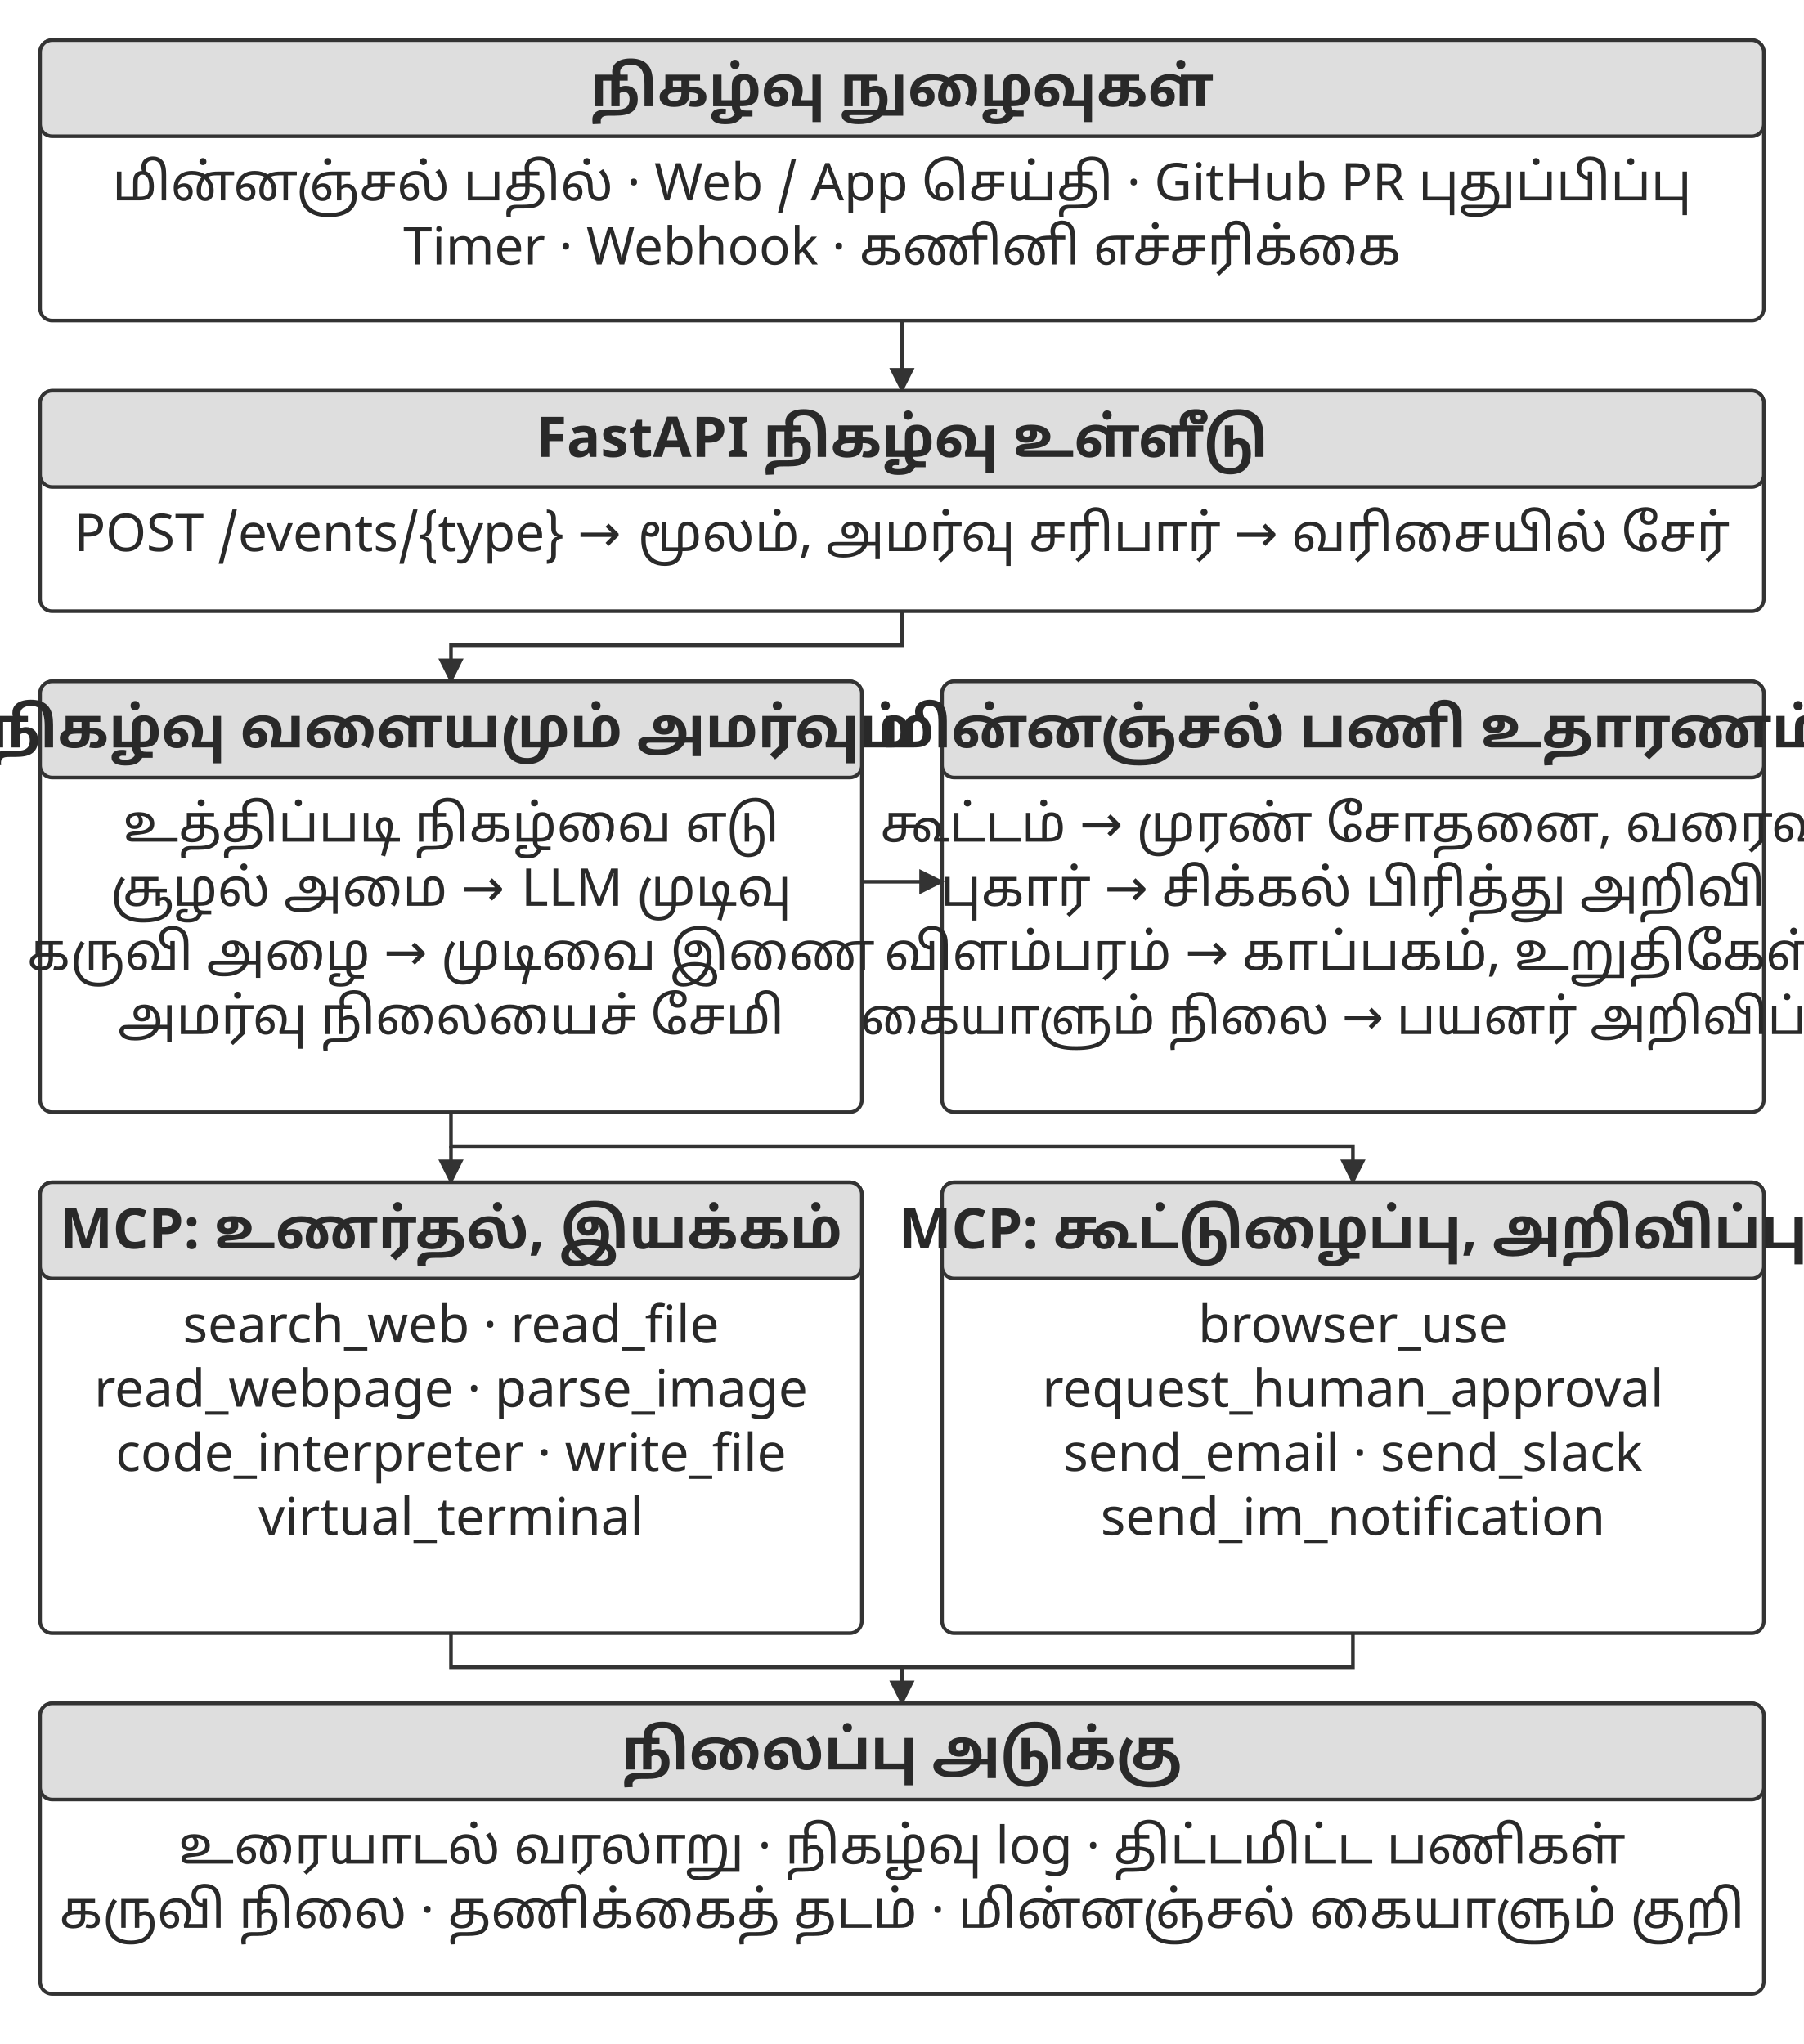
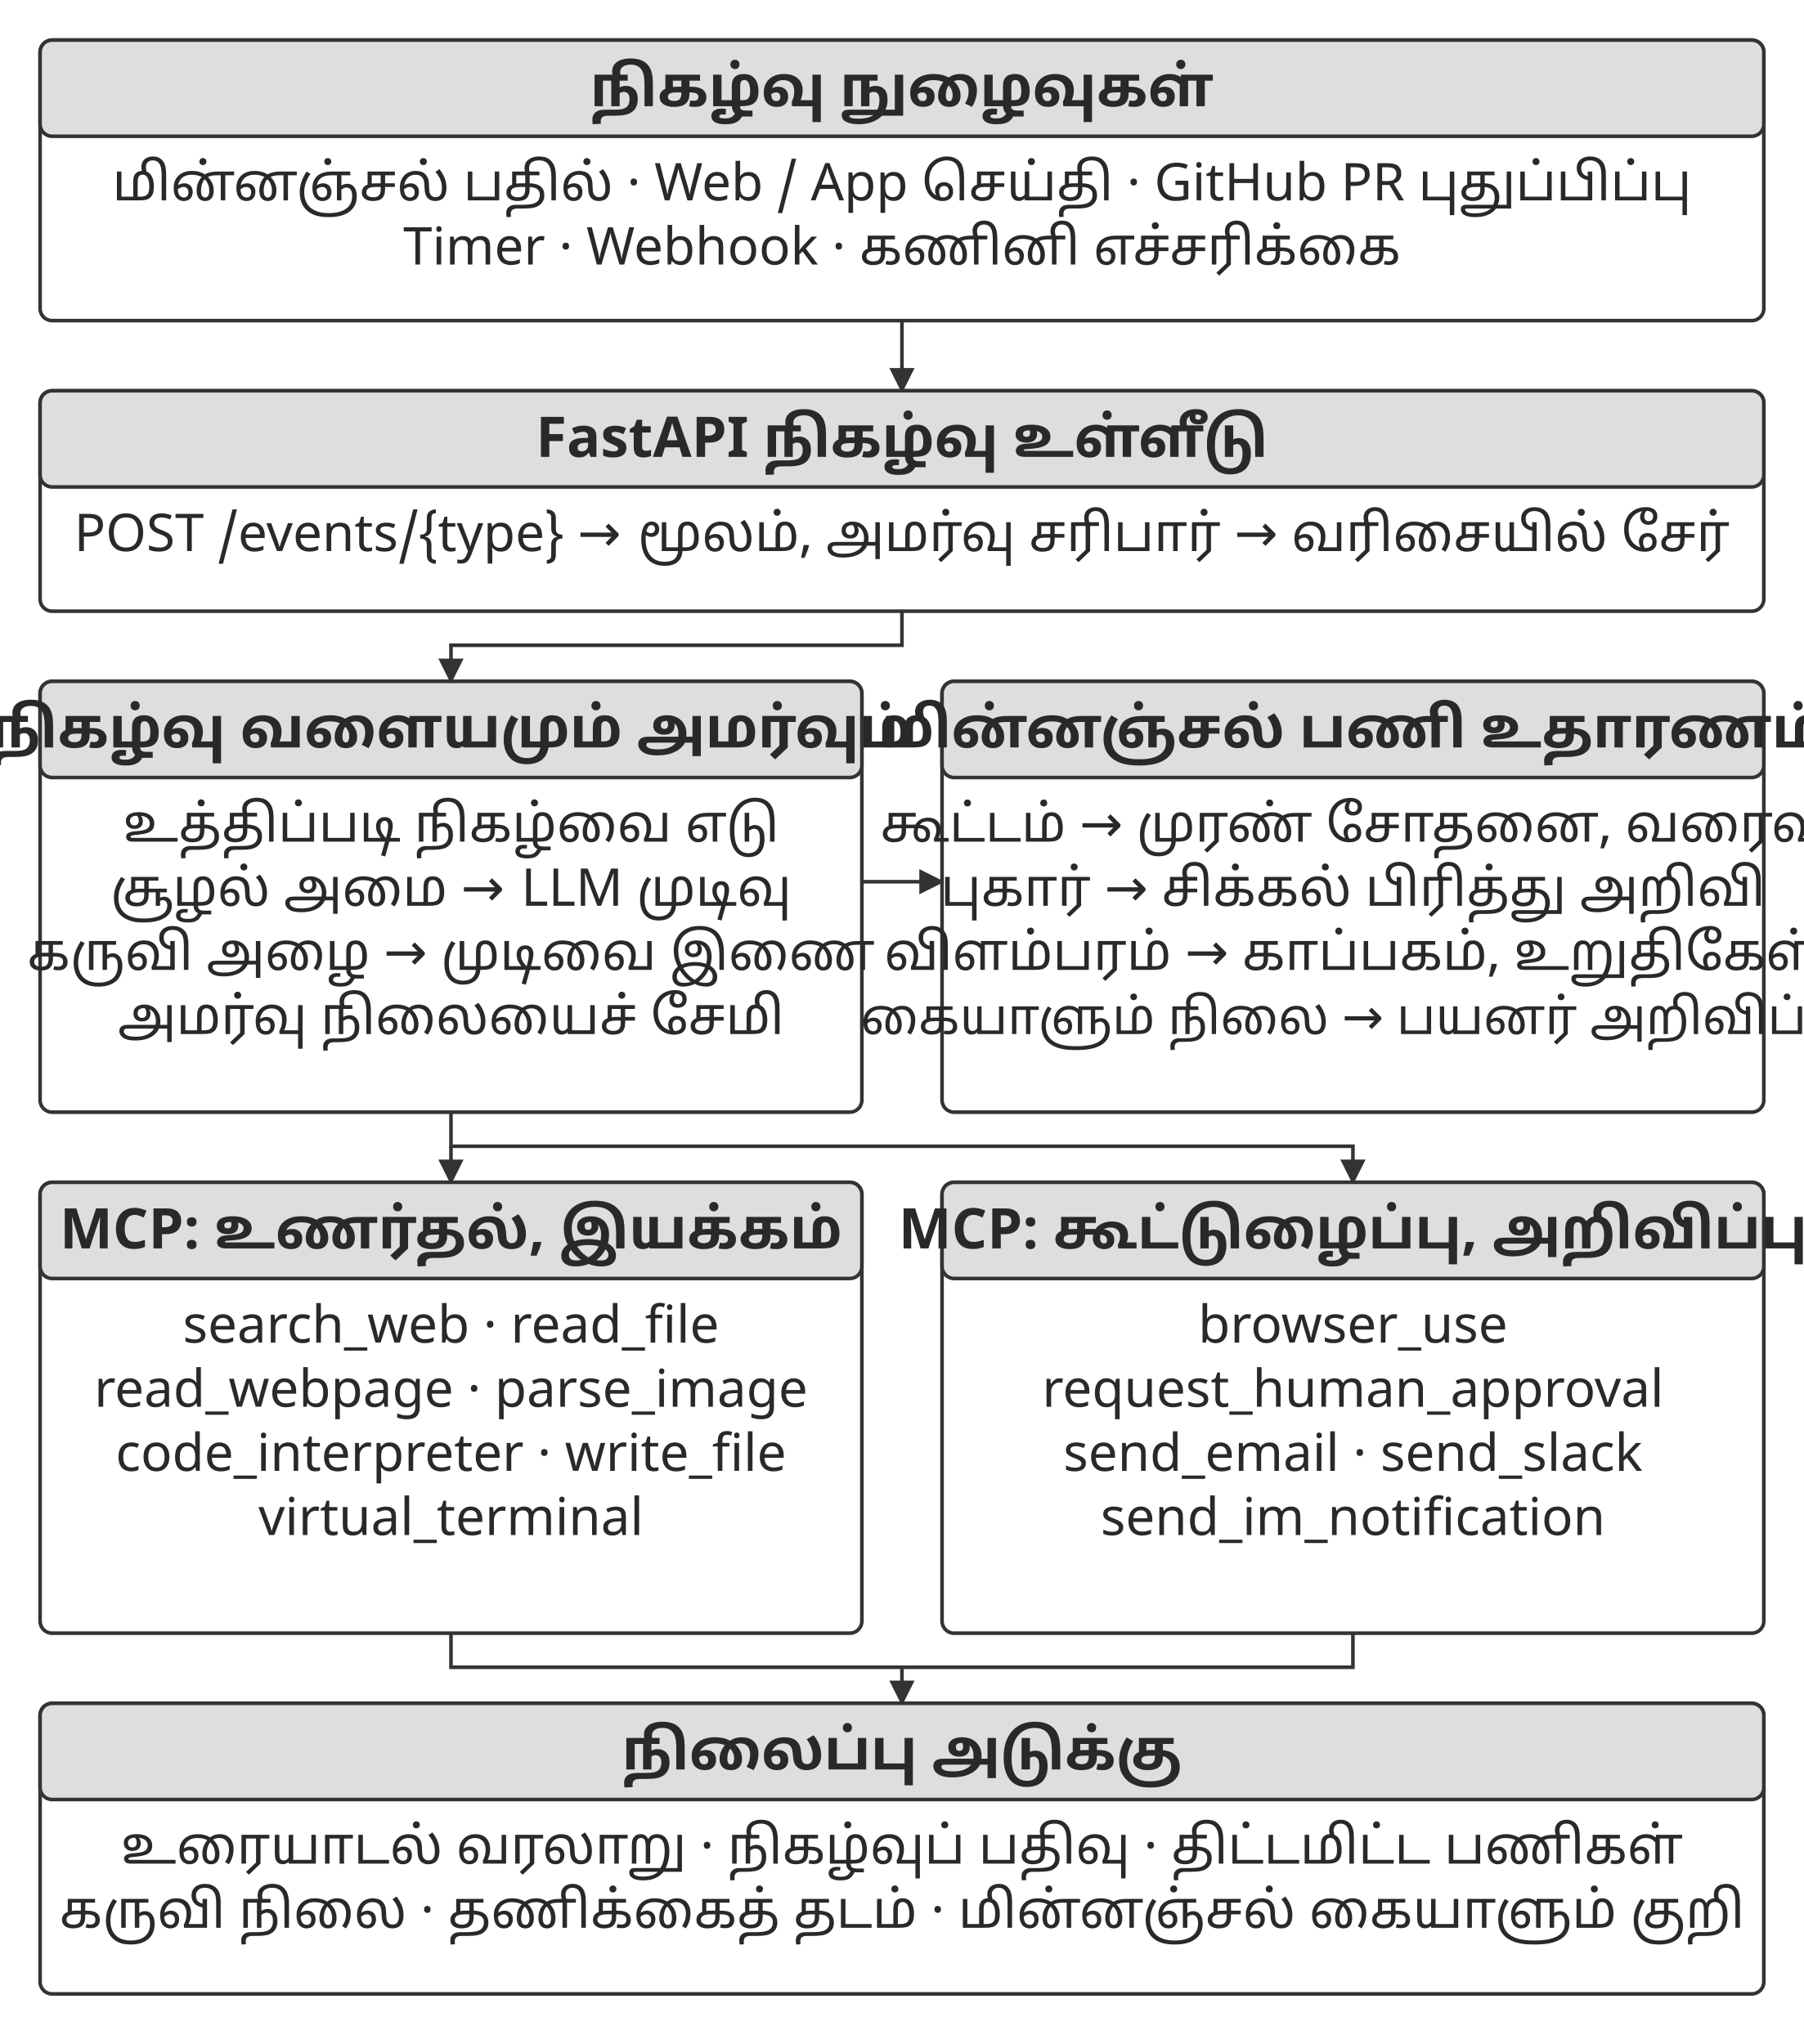
<svg xmlns="http://www.w3.org/2000/svg" width="106.000mm" height="120.133mm" viewBox="0 0 900 1020" role="img" aria-labelledby="title desc">
  <defs>
    <marker id="arrow" viewBox="0 0 10 10" refX="9" refY="5" markerWidth="7" markerHeight="7" orient="auto-start-reverse">
      <path d="M0 0 L10 5 L0 10 Z" fill="#333333" />
    </marker>
  </defs>
  <rect width="900" height="1020" fill="#ffffff" y="0" />
  <rect x="20" y="20" width="860" height="140" rx="6" fill="#ffffff" stroke="#333333" stroke-width="1.8" />
  <rect x="20" y="20" width="860" height="48" rx="6" fill="#dedede" stroke="#333333" stroke-width="1.8" />
  <text x="450" y="53" text-anchor="middle" font-family="&quot;Noto Sans Tamil&quot;, &quot;Noto Serif Tamil&quot;, &quot;Tamil Sangam MN&quot;, sans-serif" font-size="28.0" font-weight="700" fill="#292929">நிகழ்வு நுழைவுகள்</text>
  <text x="450" y="100" text-anchor="middle" font-family="&quot;Noto Sans Tamil&quot;, &quot;Noto Serif Tamil&quot;, &quot;Tamil Sangam MN&quot;, sans-serif" font-size="26.0" font-weight="400" fill="#292929">மின்னஞ்சல் பதில் · Web / App செய்தி · GitHub PR புதுப்பிப்பு</text>
  <text x="450" y="132" text-anchor="middle" font-family="&quot;Noto Sans Tamil&quot;, &quot;Noto Serif Tamil&quot;, &quot;Tamil Sangam MN&quot;, sans-serif" font-size="26.0" font-weight="400" fill="#292929">Timer · Webhook · கணினி எச்சரிக்கை</text>
  <path d="M450 160 L450 195" fill="none" stroke="#333333" stroke-width="1.8" marker-end="url(#arrow)" />
  <rect x="20" y="195" width="860" height="110" rx="6" fill="#ffffff" stroke="#333333" stroke-width="1.8" />
  <rect x="20" y="195" width="860" height="48" rx="6" fill="#dedede" stroke="#333333" stroke-width="1.8" />
  <text x="450" y="228" text-anchor="middle" font-family="&quot;Noto Sans Tamil&quot;, &quot;Noto Serif Tamil&quot;, &quot;Tamil Sangam MN&quot;, sans-serif" font-size="28.0" font-weight="700" fill="#292929">FastAPI நிகழ்வு உள்ளீடு</text>
  <text x="450" y="275" text-anchor="middle" font-family="&quot;Noto Sans Tamil&quot;, &quot;Noto Serif Tamil&quot;, &quot;Tamil Sangam MN&quot;, sans-serif" font-size="26.0" font-weight="400" fill="#292929">POST /events/{type} → மூலம், அமர்வு சரிபார் → வரிசையில் சேர்</text>
  <path d="M450 305 L450 322 L225 322 L225 340" fill="none" stroke="#333333" stroke-width="1.8" marker-end="url(#arrow)" />
  <rect x="20" y="340" width="410" height="215" rx="6" fill="#ffffff" stroke="#333333" stroke-width="1.8" />
  <rect x="20" y="340" width="410" height="48" rx="6" fill="#dedede" stroke="#333333" stroke-width="1.8" />
  <text x="225" y="373" text-anchor="middle" font-family="&quot;Noto Sans Tamil&quot;, &quot;Noto Serif Tamil&quot;, &quot;Tamil Sangam MN&quot;, sans-serif" font-size="28.0" font-weight="700" fill="#292929">நிகழ்வு வளையமும் அமர்வும்</text>
  <text x="225" y="420" text-anchor="middle" font-family="&quot;Noto Sans Tamil&quot;, &quot;Noto Serif Tamil&quot;, &quot;Tamil Sangam MN&quot;, sans-serif" font-size="26.0" font-weight="400" fill="#292929">உத்திப்படி நிகழ்வை எடு</text>
  <text x="225" y="452" text-anchor="middle" font-family="&quot;Noto Sans Tamil&quot;, &quot;Noto Serif Tamil&quot;, &quot;Tamil Sangam MN&quot;, sans-serif" font-size="26.0" font-weight="400" fill="#292929">சூழல் அமை → LLM முடிவு</text>
  <text x="225" y="484" text-anchor="middle" font-family="&quot;Noto Sans Tamil&quot;, &quot;Noto Serif Tamil&quot;, &quot;Tamil Sangam MN&quot;, sans-serif" font-size="26.0" font-weight="400" fill="#292929">கருவி அழை → முடிவை இணை</text>
  <text x="225" y="516" text-anchor="middle" font-family="&quot;Noto Sans Tamil&quot;, &quot;Noto Serif Tamil&quot;, &quot;Tamil Sangam MN&quot;, sans-serif" font-size="26.0" font-weight="400" fill="#292929">அமர்வு நிலையைச் சேமி</text>
  <rect x="470" y="340" width="410" height="215" rx="6" fill="#ffffff" stroke="#333333" stroke-width="1.8" />
  <rect x="470" y="340" width="410" height="48" rx="6" fill="#dedede" stroke="#333333" stroke-width="1.8" />
  <text x="675" y="373" text-anchor="middle" font-family="&quot;Noto Sans Tamil&quot;, &quot;Noto Serif Tamil&quot;, &quot;Tamil Sangam MN&quot;, sans-serif" font-size="28.0" font-weight="700" fill="#292929">மின்னஞ்சல் பணி உதாரணம்</text>
  <text x="675" y="420" text-anchor="middle" font-family="&quot;Noto Sans Tamil&quot;, &quot;Noto Serif Tamil&quot;, &quot;Tamil Sangam MN&quot;, sans-serif" font-size="25.9" font-weight="400" fill="#292929">கூட்டம் → முரண் சோதனை, வரைவு</text>
  <text x="675" y="452" text-anchor="middle" font-family="&quot;Noto Sans Tamil&quot;, &quot;Noto Serif Tamil&quot;, &quot;Tamil Sangam MN&quot;, sans-serif" font-size="26.0" font-weight="400" fill="#292929">புகார் → சிக்கல் பிரித்து அறிவி</text>
  <text x="675" y="484" text-anchor="middle" font-family="&quot;Noto Sans Tamil&quot;, &quot;Noto Serif Tamil&quot;, &quot;Tamil Sangam MN&quot;, sans-serif" font-size="26.0" font-weight="400" fill="#292929">விளம்பரம் → காப்பகம், உறுதிகேள்</text>
  <text x="675" y="516" text-anchor="middle" font-family="&quot;Noto Sans Tamil&quot;, &quot;Noto Serif Tamil&quot;, &quot;Tamil Sangam MN&quot;, sans-serif" font-size="24.9" font-weight="400" fill="#292929">கையாளும் நிலை → பயனர் அறிவிப்பு</text>
  <path d="M430 440 L470 440" fill="none" stroke="#333333" stroke-width="1.8" marker-end="url(#arrow)" />
  <path d="M225 555 L225 572 L675 572 L675 590" fill="none" stroke="#333333" stroke-width="1.8" marker-end="url(#arrow)" />
  <path d="M225 572 L225 590" fill="none" stroke="#333333" stroke-width="1.8" marker-end="url(#arrow)" />
  <rect x="20" y="590" width="410" height="225" rx="6" fill="#ffffff" stroke="#333333" stroke-width="1.8" />
  <rect x="20" y="590" width="410" height="48" rx="6" fill="#dedede" stroke="#333333" stroke-width="1.8" />
  <text x="225" y="623" text-anchor="middle" font-family="&quot;Noto Sans Tamil&quot;, &quot;Noto Serif Tamil&quot;, &quot;Tamil Sangam MN&quot;, sans-serif" font-size="28.0" font-weight="700" fill="#292929">MCP: உணர்தல், இயக்கம்</text>
  <text x="225" y="670" text-anchor="middle" font-family="&quot;Noto Sans Tamil&quot;, &quot;Noto Serif Tamil&quot;, &quot;Tamil Sangam MN&quot;, sans-serif" font-size="26.0" font-weight="400" fill="#292929">search_web · read_file</text>
  <text x="225" y="702" text-anchor="middle" font-family="&quot;Noto Sans Tamil&quot;, &quot;Noto Serif Tamil&quot;, &quot;Tamil Sangam MN&quot;, sans-serif" font-size="26.0" font-weight="400" fill="#292929">read_webpage · parse_image</text>
  <text x="225" y="734" text-anchor="middle" font-family="&quot;Noto Sans Tamil&quot;, &quot;Noto Serif Tamil&quot;, &quot;Tamil Sangam MN&quot;, sans-serif" font-size="26.0" font-weight="400" fill="#292929">code_interpreter · write_file</text>
  <text x="225" y="766" text-anchor="middle" font-family="&quot;Noto Sans Tamil&quot;, &quot;Noto Serif Tamil&quot;, &quot;Tamil Sangam MN&quot;, sans-serif" font-size="26.0" font-weight="400" fill="#292929">virtual_terminal</text>
  <rect x="470" y="590" width="410" height="225" rx="6" fill="#ffffff" stroke="#333333" stroke-width="1.8" />
  <rect x="470" y="590" width="410" height="48" rx="6" fill="#dedede" stroke="#333333" stroke-width="1.8" />
  <text x="675" y="623" text-anchor="middle" font-family="&quot;Noto Sans Tamil&quot;, &quot;Noto Serif Tamil&quot;, &quot;Tamil Sangam MN&quot;, sans-serif" font-size="28.0" font-weight="700" fill="#292929">MCP: கூட்டுழைப்பு, அறிவிப்பு</text>
  <text x="675" y="670" text-anchor="middle" font-family="&quot;Noto Sans Tamil&quot;, &quot;Noto Serif Tamil&quot;, &quot;Tamil Sangam MN&quot;, sans-serif" font-size="26.0" font-weight="400" fill="#292929">browser_use</text>
  <text x="675" y="702" text-anchor="middle" font-family="&quot;Noto Sans Tamil&quot;, &quot;Noto Serif Tamil&quot;, &quot;Tamil Sangam MN&quot;, sans-serif" font-size="26.0" font-weight="400" fill="#292929">request_human_approval</text>
  <text x="675" y="734" text-anchor="middle" font-family="&quot;Noto Sans Tamil&quot;, &quot;Noto Serif Tamil&quot;, &quot;Tamil Sangam MN&quot;, sans-serif" font-size="26.0" font-weight="400" fill="#292929">send_email · send_slack</text>
  <text x="675" y="766" text-anchor="middle" font-family="&quot;Noto Sans Tamil&quot;, &quot;Noto Serif Tamil&quot;, &quot;Tamil Sangam MN&quot;, sans-serif" font-size="26.0" font-weight="400" fill="#292929">send_im_notification</text>
  <path d="M225 815 L225 832 L675 832 L675 815" fill="none" stroke="#333333" stroke-width="1.8" />
  <path d="M450 832 L450 850" fill="none" stroke="#333333" stroke-width="1.8" marker-end="url(#arrow)" />
  <rect x="20" y="850" width="860" height="145" rx="6" fill="#ffffff" stroke="#333333" stroke-width="1.8" />
  <rect x="20" y="850" width="860" height="48" rx="6" fill="#dedede" stroke="#333333" stroke-width="1.8" />
  <text x="450" y="883" text-anchor="middle" font-family="&quot;Noto Sans Tamil&quot;, &quot;Noto Serif Tamil&quot;, &quot;Tamil Sangam MN&quot;, sans-serif" font-size="28.0" font-weight="700" fill="#292929">நிலைப்பு அடுக்கு</text>
-   <text x="450" y="930" text-anchor="middle" font-family="&quot;Noto Sans Tamil&quot;, &quot;Noto Serif Tamil&quot;, &quot;Tamil Sangam MN&quot;, sans-serif" font-size="26.0" font-weight="400" fill="#292929">உரையாடல் வரலாறு · நிகழ்வு log · திட்டமிட்ட பணிகள்</text>
+   <text x="450" y="930" text-anchor="middle" font-family="&quot;Noto Sans Tamil&quot;, &quot;Noto Serif Tamil&quot;, &quot;Tamil Sangam MN&quot;, sans-serif" font-size="26.0" font-weight="400" fill="#292929">உரையாடல் வரலாறு · நிகழ்வுப் பதிவு · திட்டமிட்ட பணிகள்</text>
  <text x="450" y="962" text-anchor="middle" font-family="&quot;Noto Sans Tamil&quot;, &quot;Noto Serif Tamil&quot;, &quot;Tamil Sangam MN&quot;, sans-serif" font-size="26.0" font-weight="400" fill="#292929">கருவி நிலை · தணிக்கைத் தடம் · மின்னஞ்சல் கையாளும் குறி</text>
  <defs />
</svg>
